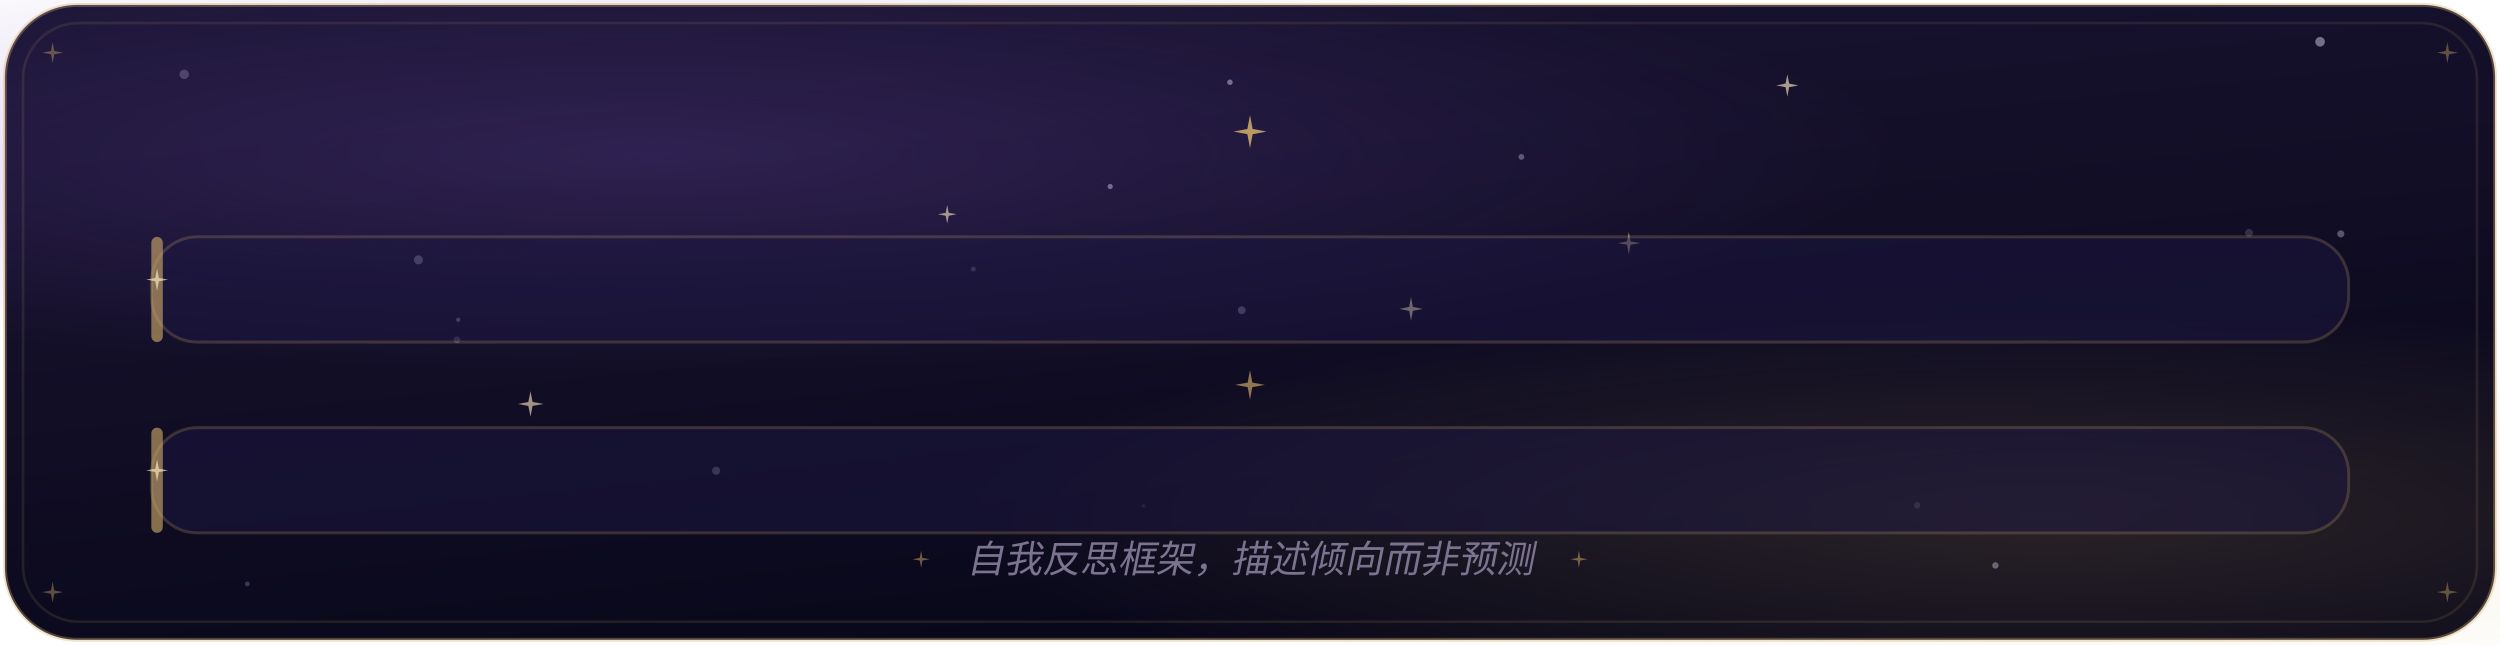
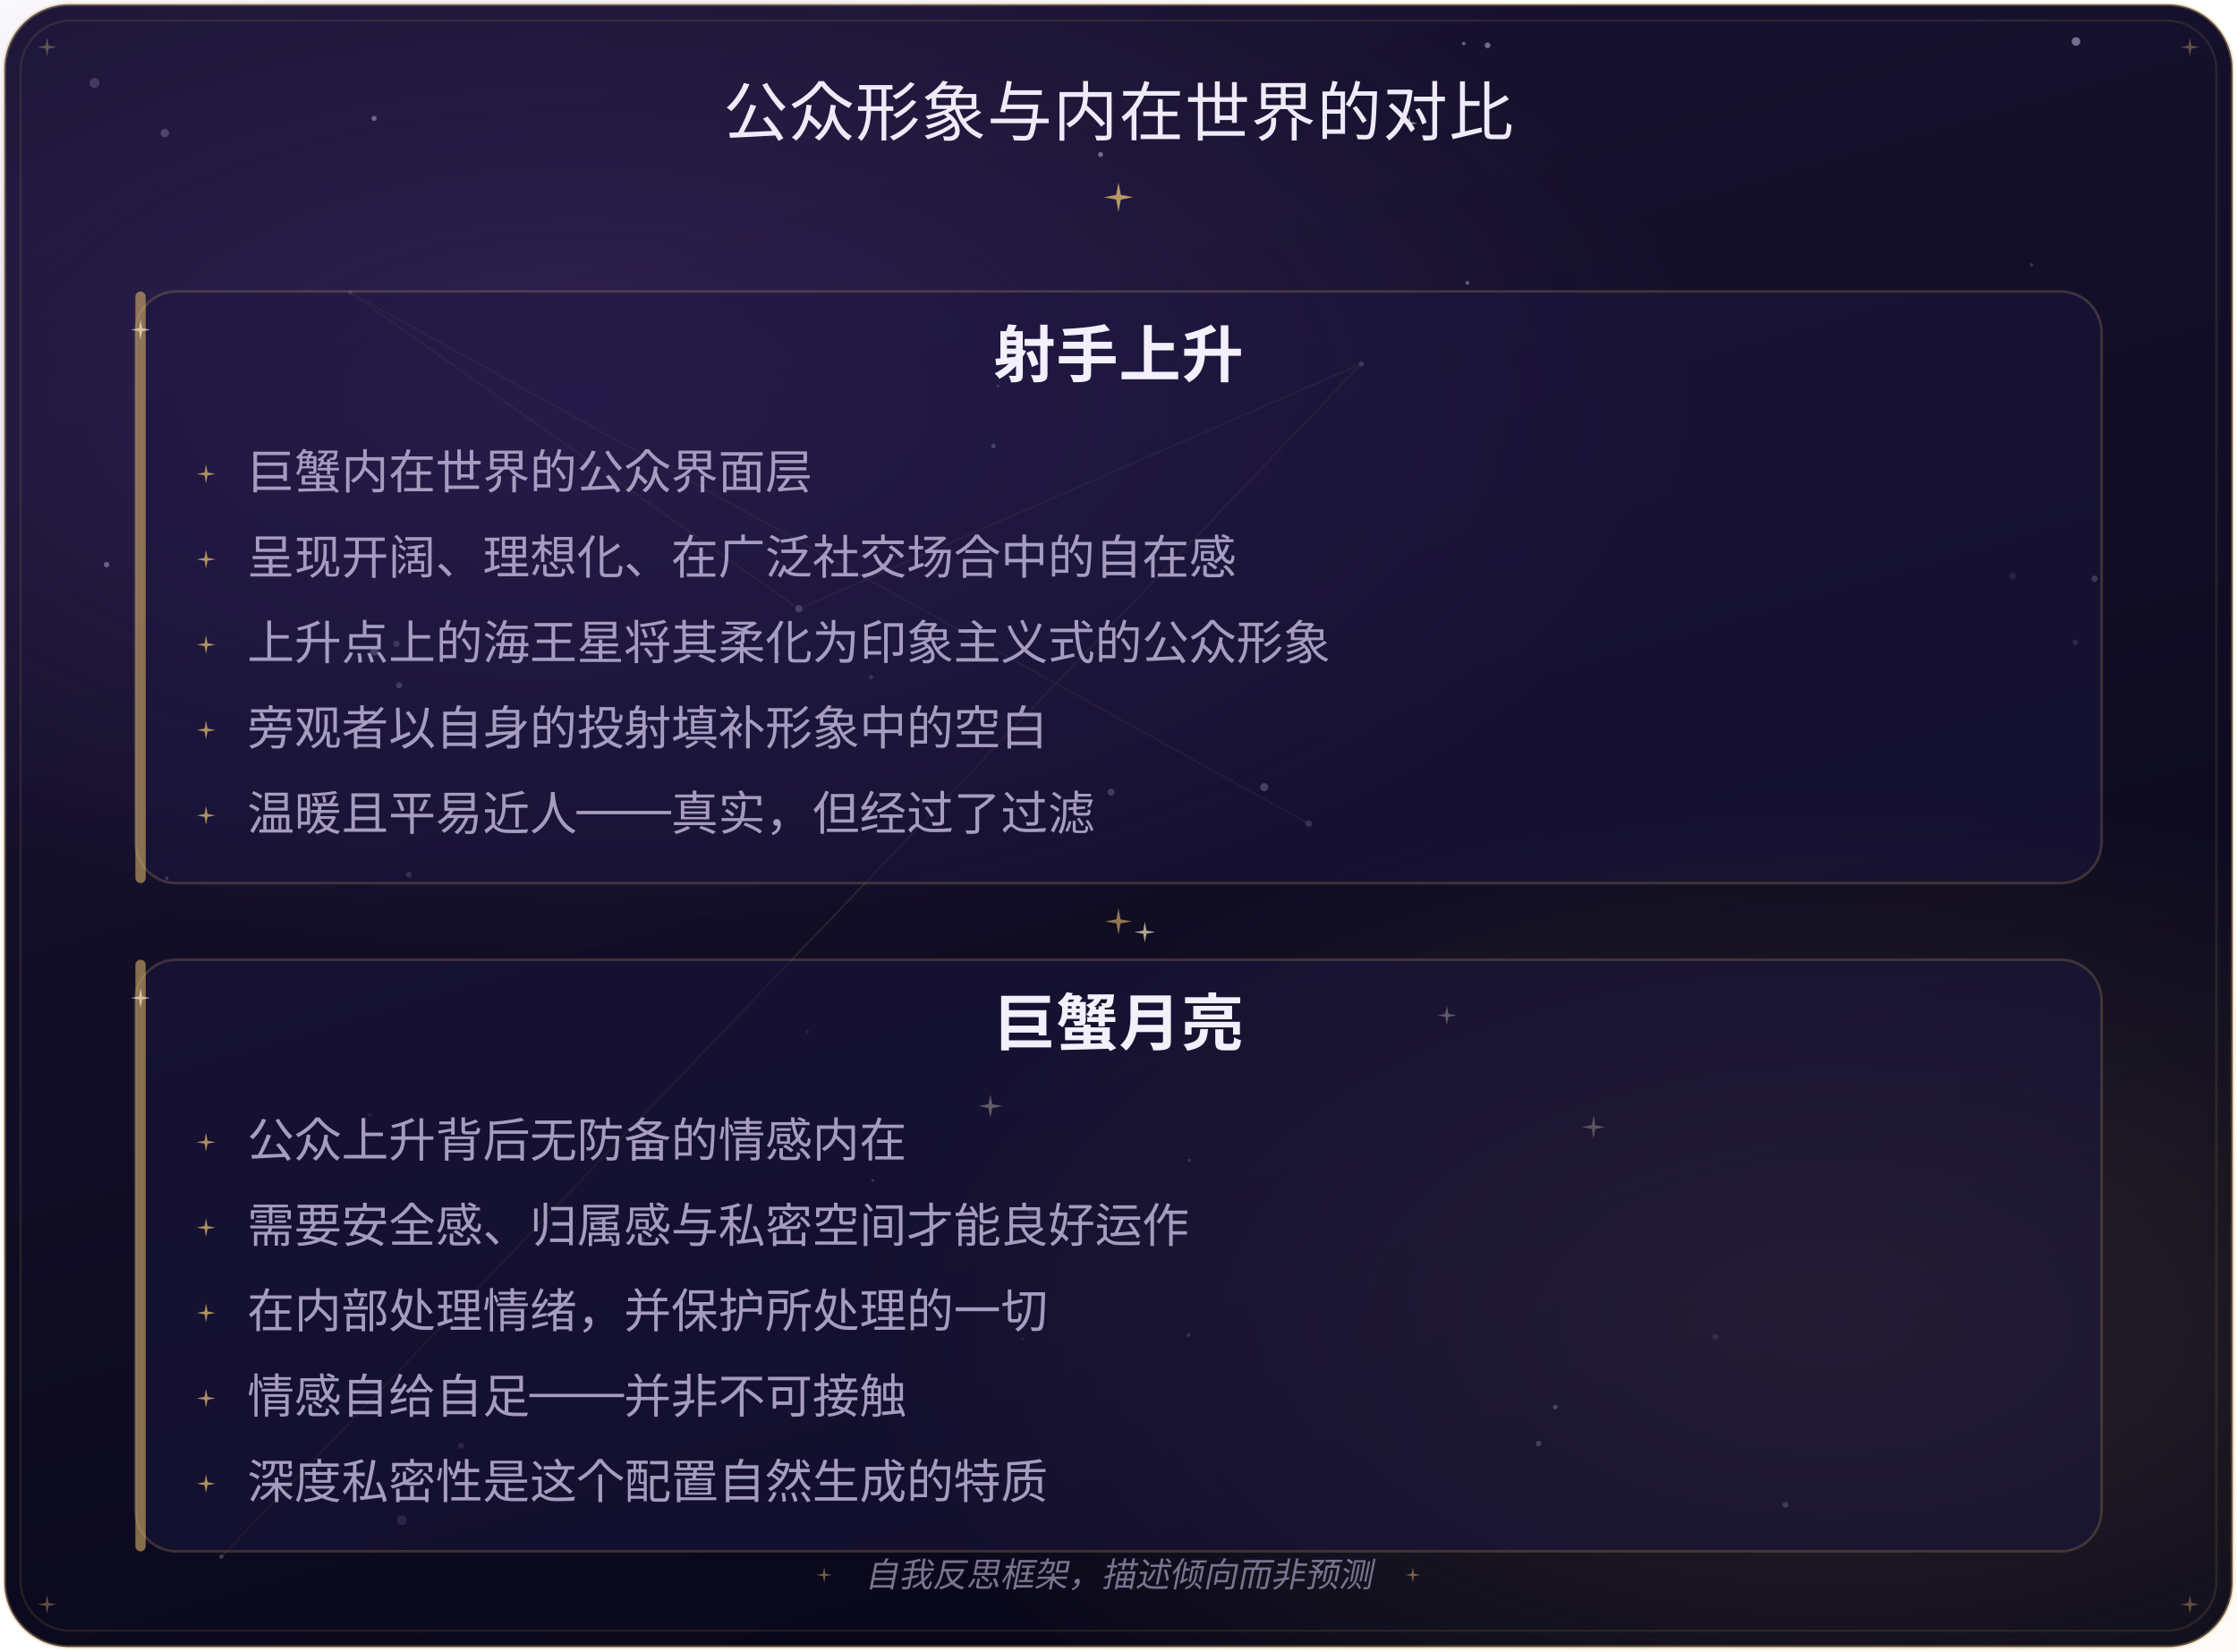
- <svg xmlns="http://www.w3.org/2000/svg" viewBox="0 0 760 196" role="img" aria-label="">
+ <svg xmlns="http://www.w3.org/2000/svg" viewBox="0 0 760 561" role="img" aria-label="公众形象与内在世界的对比">
  <defs>
    <linearGradient id="princewilliambirthchart0zh-panel" x1="0" y1="0" x2="0.4" y2="1">
      <stop offset="0" stop-color="#1a1433" />
      <stop offset="0.55" stop-color="#120e26" />
      <stop offset="1" stop-color="#09081a" />
    </linearGradient>
    <radialGradient id="princewilliambirthchart0zh-foil" cx="0.42" cy="0.34" r="0.75">
      <stop offset="0" stop-color="#fbf0d2" />
      <stop offset="0.5" stop-color="#e8c882" />
      <stop offset="1" stop-color="#b8923f" />
    </radialGradient>
    <radialGradient id="princewilliambirthchart0zh-glow" cx="0.5" cy="0.5" r="0.5">
      <stop offset="0" stop-color="#f6e6bf" />
      <stop offset="1" stop-color="#f6e6bf" stop-opacity="0" />
    </radialGradient>
    <radialGradient id="princewilliambirthchart0zh-neb1" cx="0.5" cy="0.5" r="0.5">
      <stop offset="0" stop-color="#6f4bb0" stop-opacity="0.28" />
      <stop offset="1" stop-color="#6f4bb0" stop-opacity="0" />
    </radialGradient>
    <radialGradient id="princewilliambirthchart0zh-neb2" cx="0.5" cy="0.5" r="0.5">
      <stop offset="0" stop-color="#d4af6a" stop-opacity="0.16" />
      <stop offset="1" stop-color="#d4af6a" stop-opacity="0" />
    </radialGradient>
    <linearGradient id="princewilliambirthchart0zh-rule" x1="0" y1="0" x2="1" y2="0">
      <stop offset="0" stop-color="#d4af6a" stop-opacity="0" />
      <stop offset="0.5" stop-color="#d4af6a" stop-opacity="0.6" />
      <stop offset="1" stop-color="#d4af6a" stop-opacity="0" />
    </linearGradient>
  </defs>
-   <rect x="1.5" y="1.5" width="757" height="193" rx="22" fill="url(#princewilliambirthchart0zh-panel)" />
-   <ellipse cx="198" cy="47" rx="380" ry="67" fill="url(#princewilliambirthchart0zh-neb1)" />
-   <ellipse cx="623" cy="157" rx="334" ry="63" fill="url(#princewilliambirthchart0zh-neb2)" />
-   <circle cx="582.8" cy="153.6" r="0.99" fill="#cfc8ea" opacity="0.24" />
-   <circle cx="373.9" cy="25.0" r="0.85" fill="#cfc8ea" opacity="0.48" />
-   <circle cx="75.2" cy="177.5" r="0.73" fill="#cfc8ea" opacity="0.24" />
-   <circle cx="139.3" cy="97.2" r="0.66" fill="#cfc8ea" opacity="0.46" />
-   <circle cx="56.0" cy="22.6" r="1.43" fill="#cfc8ea" opacity="0.25" />
-   <circle cx="295.9" cy="81.8" r="0.76" fill="#cfc8ea" opacity="0.32" />
-   <circle cx="217.7" cy="143.1" r="1.24" fill="#cfc8ea" opacity="0.38" />
-   <circle cx="711.6" cy="71.1" r="1.09" fill="#cfc8ea" opacity="0.38" />
-   <circle cx="347.6" cy="153.8" r="0.55" fill="#cfc8ea" opacity="0.17" />
-   <circle cx="337.5" cy="56.7" r="0.79" fill="#cfc8ea" opacity="0.47" />
-   <circle cx="138.9" cy="103.3" r="1.01" fill="#cfc8ea" opacity="0.29" />
-   <circle cx="462.5" cy="47.7" r="0.88" fill="#cfc8ea" opacity="0.38" />
-   <circle cx="127.2" cy="79.0" r="1.38" fill="#cfc8ea" opacity="0.46" />
-   <circle cx="683.7" cy="70.8" r="1.22" fill="#cfc8ea" opacity="0.18" />
-   <circle cx="377.5" cy="94.3" r="1.19" fill="#cfc8ea" opacity="0.44" />
-   <circle cx="705.3" cy="12.7" r="1.46" fill="#cfc8ea" opacity="0.51" />
-   <circle cx="606.6" cy="171.9" r="0.98" fill="#cfc8ea" opacity="0.42" />
-   <path d="M 428.947 90.3 L 429.5 93.3 L 432.5 93.904 L 429.5 94.5 L 428.947 97.5 L 428.4 94.5 L 425.4 93.904 L 428.4 93.3 Z" fill="#f6e6bf" opacity="0.782" />
-   <path d="M 495.163 70.5 L 495.7 73.4 L 498.6 73.903 L 495.7 74.4 L 495.163 77.3 L 494.6 74.4 L 491.8 73.903 L 494.6 73.4 Z" fill="#f6e6bf" opacity="0.526" />
-   <path d="M 161.275 118.9 L 161.9 122.2 L 165.2 122.809 L 161.9 123.4 L 161.275 126.7 L 160.6 123.4 L 157.4 122.809 L 160.6 122.2 Z" fill="#f6e6bf" opacity="0.615" />
-   <path d="M 287.946 62.3 L 288.4 64.7 L 290.8 65.116 L 288.4 65.6 L 287.946 68.0 L 287.5 65.6 L 285.1 65.116 L 287.5 64.7 Z" fill="#f6e6bf" opacity="0.616" />
-   <path d="M 543.358 22.6 L 543.9 25.4 L 546.7 25.976 L 543.9 26.5 L 543.358 29.4 L 542.8 26.5 L 540.0 25.976 L 542.8 25.4 Z" fill="#f6e6bf" opacity="0.646" />
-   <rect x="1.5" y="1.5" width="757" height="193" rx="22" fill="none" stroke="#d4af6a" stroke-opacity="0.34" stroke-width="1.2" />
-   <rect x="7" y="7" width="746" height="182" rx="17" fill="none" stroke="#d4af6a" stroke-opacity="0.12" stroke-width="0.8" />
+   <rect x="1.5" y="1.5" width="757" height="558" rx="22" fill="url(#princewilliambirthchart0zh-panel)" />
+   <ellipse cx="198" cy="135" rx="380" ry="191" fill="url(#princewilliambirthchart0zh-neb1)" />
+   <ellipse cx="623" cy="449" rx="334" ry="180" fill="url(#princewilliambirthchart0zh-neb2)" />
+   <circle cx="582.8" cy="454.1" r="0.99" fill="#cfc8ea" opacity="0.24" />
+   <circle cx="373.9" cy="52.5" r="0.85" fill="#cfc8ea" opacity="0.48" />
+   <circle cx="75.2" cy="528.8" r="0.73" fill="#cfc8ea" opacity="0.24" />
+   <circle cx="139.3" cy="277.9" r="0.66" fill="#cfc8ea" opacity="0.46" />
+   <circle cx="56.0" cy="45.2" r="1.43" fill="#cfc8ea" opacity="0.25" />
+   <circle cx="295.9" cy="230.0" r="0.76" fill="#cfc8ea" opacity="0.32" />
+   <circle cx="217.7" cy="421.3" r="1.24" fill="#cfc8ea" opacity="0.38" />
+   <circle cx="711.6" cy="196.6" r="1.09" fill="#cfc8ea" opacity="0.38" />
+   <circle cx="347.6" cy="454.8" r="0.55" fill="#cfc8ea" opacity="0.17" />
+   <circle cx="337.5" cy="151.5" r="0.79" fill="#cfc8ea" opacity="0.47" />
+   <circle cx="138.9" cy="297.1" r="1.01" fill="#cfc8ea" opacity="0.29" />
+   <circle cx="462.5" cy="123.6" r="0.88" fill="#cfc8ea" opacity="0.38" />
+   <circle cx="127.2" cy="221.3" r="1.38" fill="#cfc8ea" opacity="0.46" />
+   <circle cx="683.7" cy="195.7" r="1.22" fill="#cfc8ea" opacity="0.18" />
+   <circle cx="377.5" cy="269.1" r="1.19" fill="#cfc8ea" opacity="0.44" />
+   <circle cx="705.3" cy="14.1" r="1.46" fill="#cfc8ea" opacity="0.51" />
+   <circle cx="606.6" cy="511.2" r="0.98" fill="#cfc8ea" opacity="0.42" />
+   <circle cx="429.5" cy="267.4" r="1.37" fill="#cfc8ea" opacity="0.51" />
+   <circle cx="274.4" cy="350.5" r="0.51" fill="#cfc8ea" opacity="0.20" />
+   <circle cx="705.1" cy="218.2" r="0.89" fill="#cfc8ea" opacity="0.25" />
+   <circle cx="296.5" cy="401.0" r="0.49" fill="#cfc8ea" opacity="0.38" />
+   <circle cx="127.1" cy="40.2" r="0.87" fill="#cfc8ea" opacity="0.45" />
+   <circle cx="497.3" cy="14.8" r="0.61" fill="#cfc8ea" opacity="0.45" />
+   <circle cx="690.2" cy="90.0" r="0.60" fill="#cfc8ea" opacity="0.19" />
+   <circle cx="264.3" cy="222.2" r="0.53" fill="#cfc8ea" opacity="0.40" />
+   <circle cx="32.1" cy="28.2" r="1.70" fill="#cfc8ea" opacity="0.20" />
+   <circle cx="134.7" cy="218.7" r="1.05" fill="#cfc8ea" opacity="0.37" />
+   <circle cx="339.1" cy="131.2" r="0.51" fill="#cfc8ea" opacity="0.30" />
+   <circle cx="36.2" cy="191.8" r="0.92" fill="#cfc8ea" opacity="0.41" />
+   <circle cx="271.4" cy="206.8" r="1.23" fill="#cfc8ea" opacity="0.47" />
+   <circle cx="239.6" cy="278.0" r="0.76" fill="#cfc8ea" opacity="0.16" />
+   <circle cx="160.4" cy="161.5" r="1.01" fill="#cfc8ea" opacity="0.24" />
+   <circle cx="528.4" cy="478.0" r="0.81" fill="#cfc8ea" opacity="0.51" />
+   <circle cx="505.4" cy="15.4" r="0.97" fill="#cfc8ea" opacity="0.50" />
+   <circle cx="125.6" cy="378.8" r="0.60" fill="#cfc8ea" opacity="0.19" />
+   <circle cx="119.0" cy="99.4" r="0.71" fill="#cfc8ea" opacity="0.24" />
+   <circle cx="404.1" cy="394.2" r="0.55" fill="#cfc8ea" opacity="0.34" />
+   <circle cx="522.7" cy="490.4" r="0.93" fill="#cfc8ea" opacity="0.47" />
+   <circle cx="135.6" cy="232.8" r="1.04" fill="#cfc8ea" opacity="0.40" />
+   <circle cx="350.4" cy="411.5" r="1.28" fill="#cfc8ea" opacity="0.24" />
+   <circle cx="403.8" cy="453.5" r="0.64" fill="#cfc8ea" opacity="0.32" />
+   <circle cx="444.6" cy="279.8" r="1.13" fill="#cfc8ea" opacity="0.34" />
+   <circle cx="498.5" cy="96.1" r="0.69" fill="#cfc8ea" opacity="0.37" />
+   <circle cx="156.6" cy="491.1" r="1.04" fill="#cfc8ea" opacity="0.24" />
+   <circle cx="203.8" cy="414.8" r="1.31" fill="#cfc8ea" opacity="0.42" />
+   <circle cx="136.5" cy="516.4" r="1.67" fill="#cfc8ea" opacity="0.25" />
+   <circle cx="56.7" cy="298.3" r="0.56" fill="#cfc8ea" opacity="0.44" />
+   <path d="M 491.547 341.7 L 492.1 344.4 L 494.8 344.888 L 492.1 345.4 L 491.547 348.1 L 491.0 345.4 L 488.3 344.888 L 491.0 344.4 Z" fill="#f6e6bf" opacity="0.639" />
+   <path d="M 336.484 371.8 L 337.1 375.1 L 340.5 375.729 L 337.1 376.4 L 336.484 379.7 L 335.8 376.4 L 332.5 375.729 L 335.8 375.1 Z" fill="#f6e6bf" opacity="0.674" />
+   <path d="M 388.942 313.1 L 389.5 316.1 L 392.5 316.633 L 389.5 317.2 L 388.942 320.2 L 388.4 317.2 L 385.4 316.633 L 388.4 316.1 Z" fill="#f6e6bf" opacity="0.699" />
+   <path d="M 478.794 39.2 L 479.2 41.4 L 481.5 41.867 L 479.2 42.3 L 478.794 44.6 L 478.4 42.3 L 476.1 41.867 L 478.4 41.4 Z" fill="#f6e6bf" opacity="0.62" />
+   <path d="M 541.397 378.9 L 542.0 382.2 L 545.4 382.875 L 542.0 383.5 L 541.397 386.9 L 540.8 383.5 L 537.4 382.875 L 540.8 382.2 Z" fill="#f6e6bf" opacity="0.579" />
+   <path d="M 75.2 528.8 L 462.5 123.6 L 271.4 206.8 L 119.0 99.4 L 444.6 279.8" fill="none" stroke="#d4af6a" stroke-width="0.6" opacity="0.12" />
+   <rect x="1.5" y="1.5" width="757" height="558" rx="22" fill="none" stroke="#d4af6a" stroke-opacity="0.34" stroke-width="1.2" />
+   <rect x="7" y="7" width="746" height="547" rx="17" fill="none" stroke="#d4af6a" stroke-opacity="0.12" stroke-width="0.8" />
  <path d="M 16 12.8 L 16.5 15.5 L 19.2 16 L 16.5 16.5 L 16 19.2 L 15.5 16.5 L 12.8 16 L 15.5 15.5 Z" fill="#d4af6a" opacity="0.4" />
  <path d="M 744 12.8 L 744.5 15.5 L 747.2 16 L 744.5 16.5 L 744 19.2 L 743.5 16.5 L 740.8 16 L 743.5 15.5 Z" fill="#d4af6a" opacity="0.4" />
-   <path d="M 16 176.8 L 16.5 179.5 L 19.2 180 L 16.5 180.5 L 16 183.2 L 15.5 180.5 L 12.8 180 L 15.5 179.5 Z" fill="#d4af6a" opacity="0.4" />
-   <path d="M 744 176.8 L 744.5 179.5 L 747.2 180 L 744.5 180.5 L 744 183.2 L 743.5 180.5 L 740.8 180 L 743.5 179.5 Z" fill="#d4af6a" opacity="0.4" />
-   <line x1="230" y1="40" x2="368" y2="40" stroke="url(#princewilliambirthchart0zh-rule)" stroke-width="1" />
-   <line x1="392" y1="40" x2="530" y2="40" stroke="url(#princewilliambirthchart0zh-rule)" stroke-width="1" />
-   <path d="M 380 35.0 L 380.8 39.2 L 385.0 40 L 380.8 40.8 L 380 45.0 L 379.2 40.8 L 375.0 40 L 379.2 39.2 Z" fill="#d4af6a" opacity="0.85" />
-   <rect x="46" y="72" width="668" height="32.0" rx="14" fill="#1d1740" fill-opacity="0.5" stroke="#d4af6a" stroke-opacity="0.22" stroke-width="0.9" />
-   <rect x="46" y="72" width="3.5" height="32.0" rx="1.8" fill="#d4af6a" fill-opacity="0.6" />
-   <path d="M 47.75 81.6 L 48.3 84.5 L 51.1 85 L 48.3 85.5 L 47.75 88.4 L 47.2 85.5 L 44.4 85 L 47.2 84.5 Z" fill="#f6e6bf" opacity="0.7" />
-   <path d="M 380 112.5 L 380.7 116.3 L 384.5 117 L 380.7 117.7 L 380 121.5 L 379.3 117.7 L 375.5 117 L 379.3 116.3 Z" fill="#d4af6a" opacity="0.65" />
-   <rect x="46" y="130" width="668" height="32.0" rx="14" fill="#1d1740" fill-opacity="0.5" stroke="#d4af6a" stroke-opacity="0.22" stroke-width="0.9" />
-   <rect x="46" y="130" width="3.5" height="32.0" rx="1.8" fill="#d4af6a" fill-opacity="0.6" />
-   <path d="M 47.75 139.6 L 48.3 142.5 L 51.1 143 L 48.3 143.5 L 47.75 146.4 L 47.2 143.5 L 44.4 143 L 47.2 142.5 Z" fill="#f6e6bf" opacity="0.7" />
-   <path d="M 280.025 167.4 L 280.4 169.6 L 282.6 170 L 280.4 170.4 L 280.025 172.6 L 279.6 170.4 L 277.4 170 L 279.6 169.6 Z" fill="#d4af6a" opacity="0.5" />
-   <text x="380" y="174" text-anchor="middle" font-family="Georgia, 'Times New Roman', serif" font-style="italic" font-size="11.5" fill="#7b738f">自我反思框架，描述倾向而非预测</text>
-   <path d="M 479.975 167.4 L 480.4 169.6 L 482.6 170 L 480.4 170.4 L 479.975 172.6 L 479.6 170.4 L 477.4 170 L 479.6 169.6 Z" fill="#d4af6a" opacity="0.5" />
+   <path d="M 16 541.8 L 16.5 544.5 L 19.2 545 L 16.5 545.5 L 16 548.2 L 15.5 545.5 L 12.8 545 L 15.5 544.5 Z" fill="#d4af6a" opacity="0.4" />
+   <path d="M 744 541.8 L 744.5 544.5 L 747.2 545 L 744.5 545.5 L 744 548.2 L 743.5 545.5 L 740.8 545 L 743.5 544.5 Z" fill="#d4af6a" opacity="0.4" />
+   <text x="380" y="46" text-anchor="middle" font-family="Georgia, 'Times New Roman', serif" font-size="22" letter-spacing="0.4" fill="#efeaf8">公众形象与内在世界的对比</text>
+   <line x1="230" y1="67" x2="368" y2="67" stroke="url(#princewilliambirthchart0zh-rule)" stroke-width="1" />
+   <line x1="392" y1="67" x2="530" y2="67" stroke="url(#princewilliambirthchart0zh-rule)" stroke-width="1" />
+   <path d="M 380 62.0 L 380.8 66.2 L 385.0 67 L 380.8 67.8 L 380 72.0 L 379.2 67.8 L 375.0 67 L 379.2 66.2 Z" fill="#d4af6a" opacity="0.85" />
+   <rect x="46" y="99" width="668" height="201.0" rx="14" fill="#1d1740" fill-opacity="0.5" stroke="#d4af6a" stroke-opacity="0.22" stroke-width="0.9" />
+   <rect x="46" y="99" width="3.5" height="201.0" rx="1.8" fill="#d4af6a" fill-opacity="0.6" />
+   <path d="M 47.75 108.6 L 48.3 111.5 L 51.1 112 L 48.3 112.5 L 47.75 115.4 L 47.2 112.5 L 44.4 112 L 47.2 111.5 Z" fill="#f6e6bf" opacity="0.7" />
+   <text x="380" y="128.0" text-anchor="middle" font-family="Georgia, 'Times New Roman', serif" font-size="21" font-weight="700" letter-spacing="0.3" fill="#f3effb">射手上升</text>
+   <path d="M 70 157.8 L 70.5 160.5 L 73.2 161 L 70.5 161.5 L 70 164.2 L 69.5 161.5 L 66.8 161 L 69.5 160.5 Z" fill="#d4af6a" opacity="0.8" />
+   <text x="84" y="166.0" font-family="Helvetica, Arial, sans-serif" font-size="16" fill="#a59cc0">巨蟹内在世界的公众界面层</text>
+   <path d="M 70 186.8 L 70.5 189.5 L 73.2 190 L 70.5 190.5 L 70 193.2 L 69.5 190.5 L 66.8 190 L 69.5 189.5 Z" fill="#d4af6a" opacity="0.8" />
+   <text x="84" y="195.0" font-family="Helvetica, Arial, sans-serif" font-size="16" fill="#a59cc0">呈现开阔、理想化、在广泛社交场合中的自在感</text>
+   <path d="M 70 215.8 L 70.5 218.5 L 73.2 219 L 70.5 219.5 L 70 222.2 L 69.5 219.5 L 66.8 219 L 69.5 218.5 Z" fill="#d4af6a" opacity="0.8" />
+   <text x="84" y="224.0" font-family="Helvetica, Arial, sans-serif" font-size="16" fill="#a59cc0">上升点上的海王星将其柔化为印象主义式的公众形象</text>
+   <path d="M 70 244.8 L 70.5 247.5 L 73.2 248 L 70.5 248.5 L 70 251.2 L 69.5 248.5 L 66.8 248 L 69.5 247.5 Z" fill="#d4af6a" opacity="0.8" />
+   <text x="84" y="253.0" font-family="Helvetica, Arial, sans-serif" font-size="16" fill="#a59cc0">旁观者以自身的投射填补形象中的空白</text>
+   <path d="M 70 273.8 L 70.5 276.5 L 73.2 277 L 70.5 277.5 L 70 280.2 L 69.5 277.5 L 66.8 277 L 69.5 276.5 Z" fill="#d4af6a" opacity="0.8" />
+   <text x="84" y="282.0" font-family="Helvetica, Arial, sans-serif" font-size="16" fill="#a59cc0">温暖且平易近人——真实，但经过了过滤</text>
+   <path d="M 380 308.5 L 380.7 312.3 L 384.5 313 L 380.7 313.7 L 380 317.5 L 379.3 313.7 L 375.5 313 L 379.3 312.3 Z" fill="#d4af6a" opacity="0.65" />
+   <rect x="46" y="326" width="668" height="201.0" rx="14" fill="#1d1740" fill-opacity="0.5" stroke="#d4af6a" stroke-opacity="0.22" stroke-width="0.9" />
+   <rect x="46" y="326" width="3.5" height="201.0" rx="1.8" fill="#d4af6a" fill-opacity="0.6" />
+   <path d="M 47.75 335.6 L 48.3 338.5 L 51.1 339 L 48.3 339.5 L 47.75 342.4 L 47.2 339.5 L 44.4 339 L 47.2 338.5 Z" fill="#f6e6bf" opacity="0.7" />
+   <text x="380" y="355.0" text-anchor="middle" font-family="Georgia, 'Times New Roman', serif" font-size="21" font-weight="700" letter-spacing="0.3" fill="#f3effb">巨蟹月亮</text>
+   <path d="M 70 384.8 L 70.5 387.5 L 73.2 388 L 70.5 388.5 L 70 391.2 L 69.5 388.5 L 66.8 388 L 69.5 387.5 Z" fill="#d4af6a" opacity="0.8" />
+   <text x="84" y="393.0" font-family="Helvetica, Arial, sans-serif" font-size="16" fill="#a59cc0">公众上升背后无防备的情感内在</text>
+   <path d="M 70 413.8 L 70.5 416.5 L 73.2 417 L 70.5 417.5 L 70 420.2 L 69.5 417.5 L 66.8 417 L 69.5 416.5 Z" fill="#d4af6a" opacity="0.8" />
+   <text x="84" y="422.0" font-family="Helvetica, Arial, sans-serif" font-size="16" fill="#a59cc0">需要安全感、归属感与私密空间才能良好运作</text>
+   <path d="M 70 442.8 L 70.5 445.5 L 73.2 446 L 70.5 446.5 L 70 449.2 L 69.5 446.5 L 66.8 446 L 69.5 445.5 Z" fill="#d4af6a" opacity="0.8" />
+   <text x="84" y="451.0" font-family="Helvetica, Arial, sans-serif" font-size="16" fill="#a59cc0">在内部处理情绪，并保护所处理的一切</text>
+   <path d="M 70 471.8 L 70.5 474.5 L 73.2 475 L 70.5 475.5 L 70 478.2 L 69.5 475.5 L 66.8 475 L 69.5 474.5 Z" fill="#d4af6a" opacity="0.8" />
+   <text x="84" y="480.0" font-family="Helvetica, Arial, sans-serif" font-size="16" fill="#a59cc0">情感自给自足——并非不可接触</text>
+   <path d="M 70 500.8 L 70.5 503.5 L 73.2 504 L 70.5 504.5 L 70 507.2 L 69.5 504.5 L 66.8 504 L 69.5 503.5 Z" fill="#d4af6a" opacity="0.8" />
+   <text x="84" y="509.0" font-family="Helvetica, Arial, sans-serif" font-size="16" fill="#a59cc0">深度私密性是这个配置自然生成的特质</text>
+   <path d="M 280.025 532.4 L 280.4 534.6 L 282.6 535 L 280.4 535.4 L 280.025 537.6 L 279.6 535.4 L 277.4 535 L 279.6 534.6 Z" fill="#d4af6a" opacity="0.5" />
+   <text x="380" y="539" text-anchor="middle" font-family="Georgia, 'Times New Roman', serif" font-style="italic" font-size="11.5" fill="#7b738f">自我反思框架，描述倾向而非预测</text>
+   <path d="M 479.975 532.4 L 480.4 534.6 L 482.6 535 L 480.4 535.4 L 479.975 537.6 L 479.6 535.4 L 477.4 535 L 479.6 534.6 Z" fill="#d4af6a" opacity="0.5" />
</svg>
